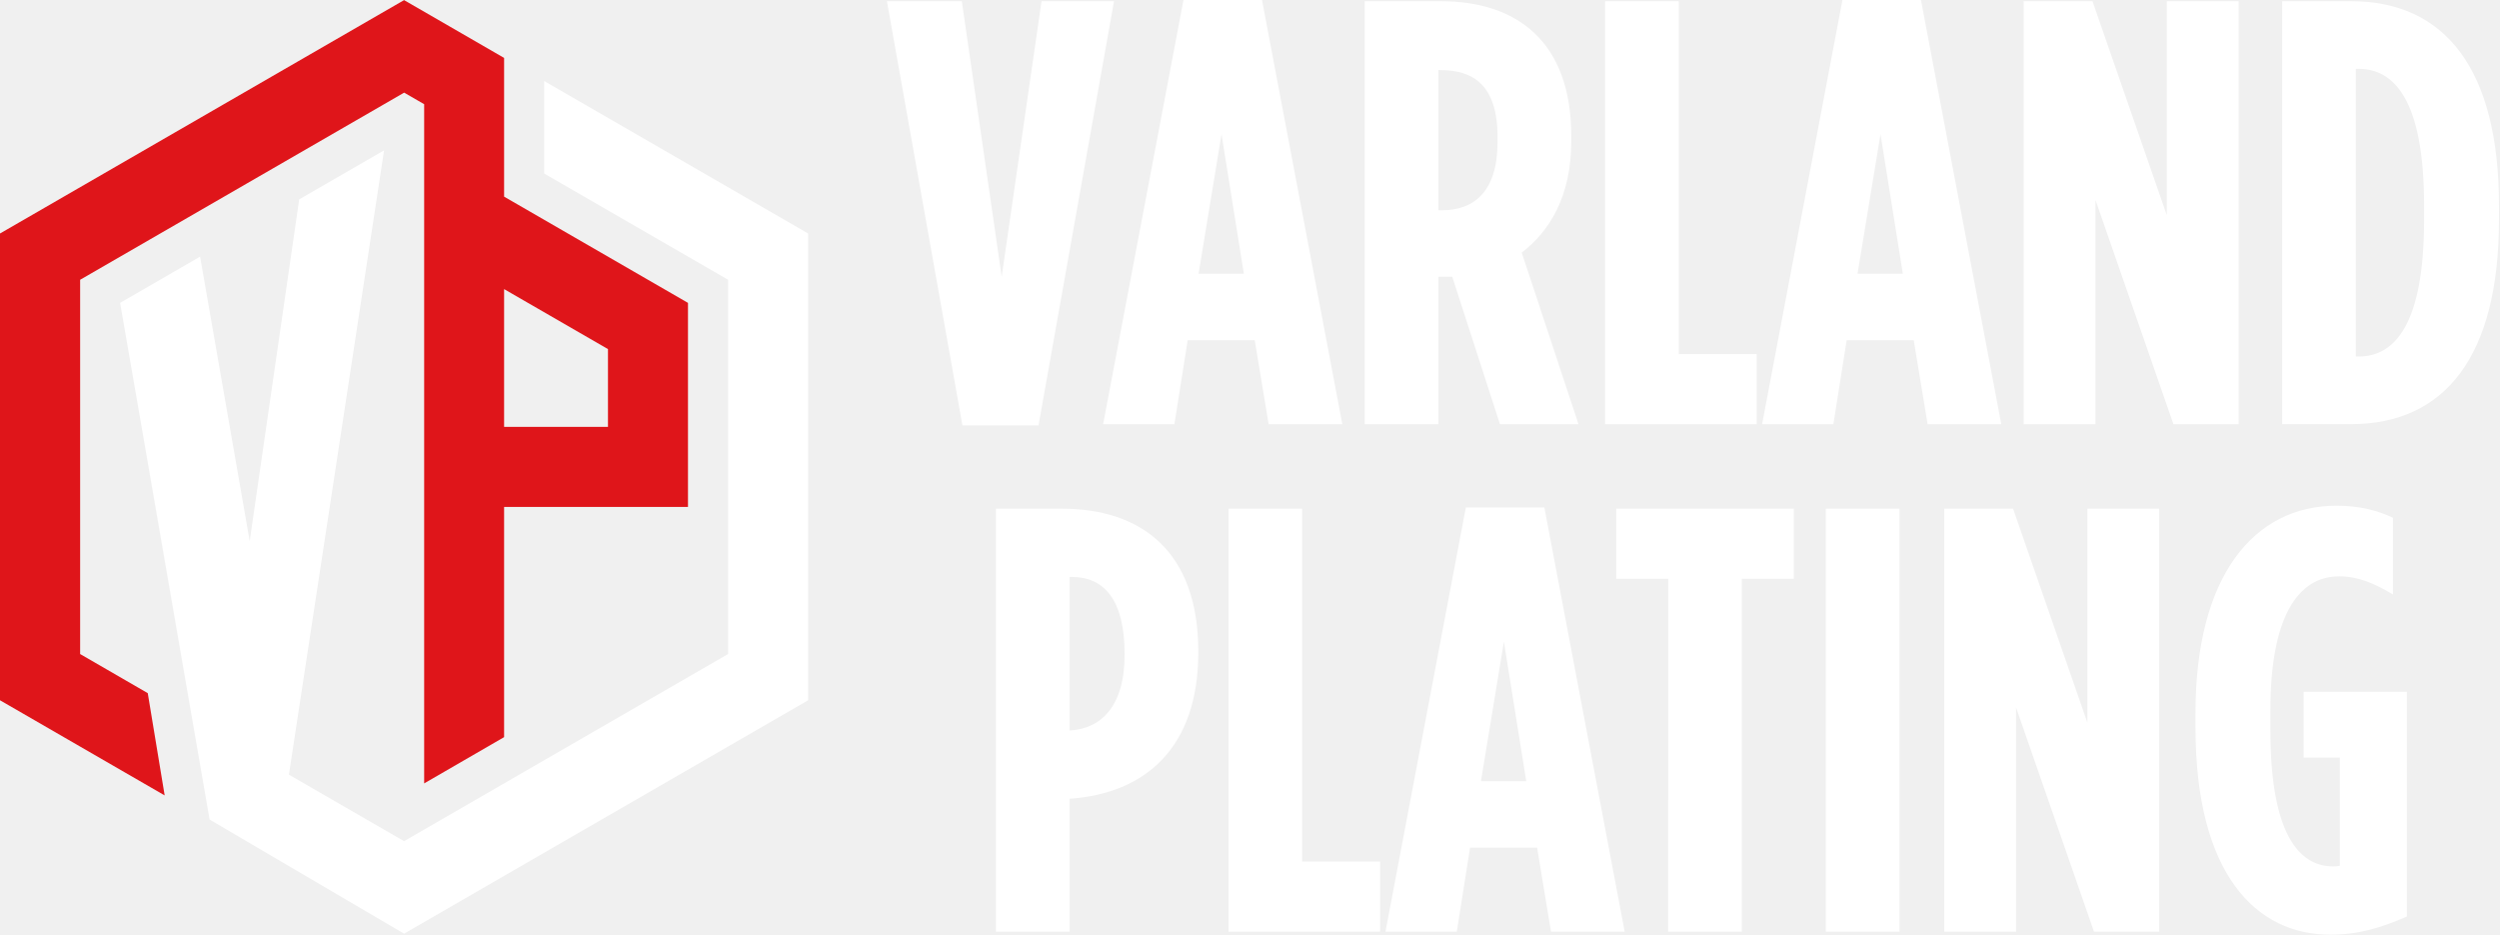
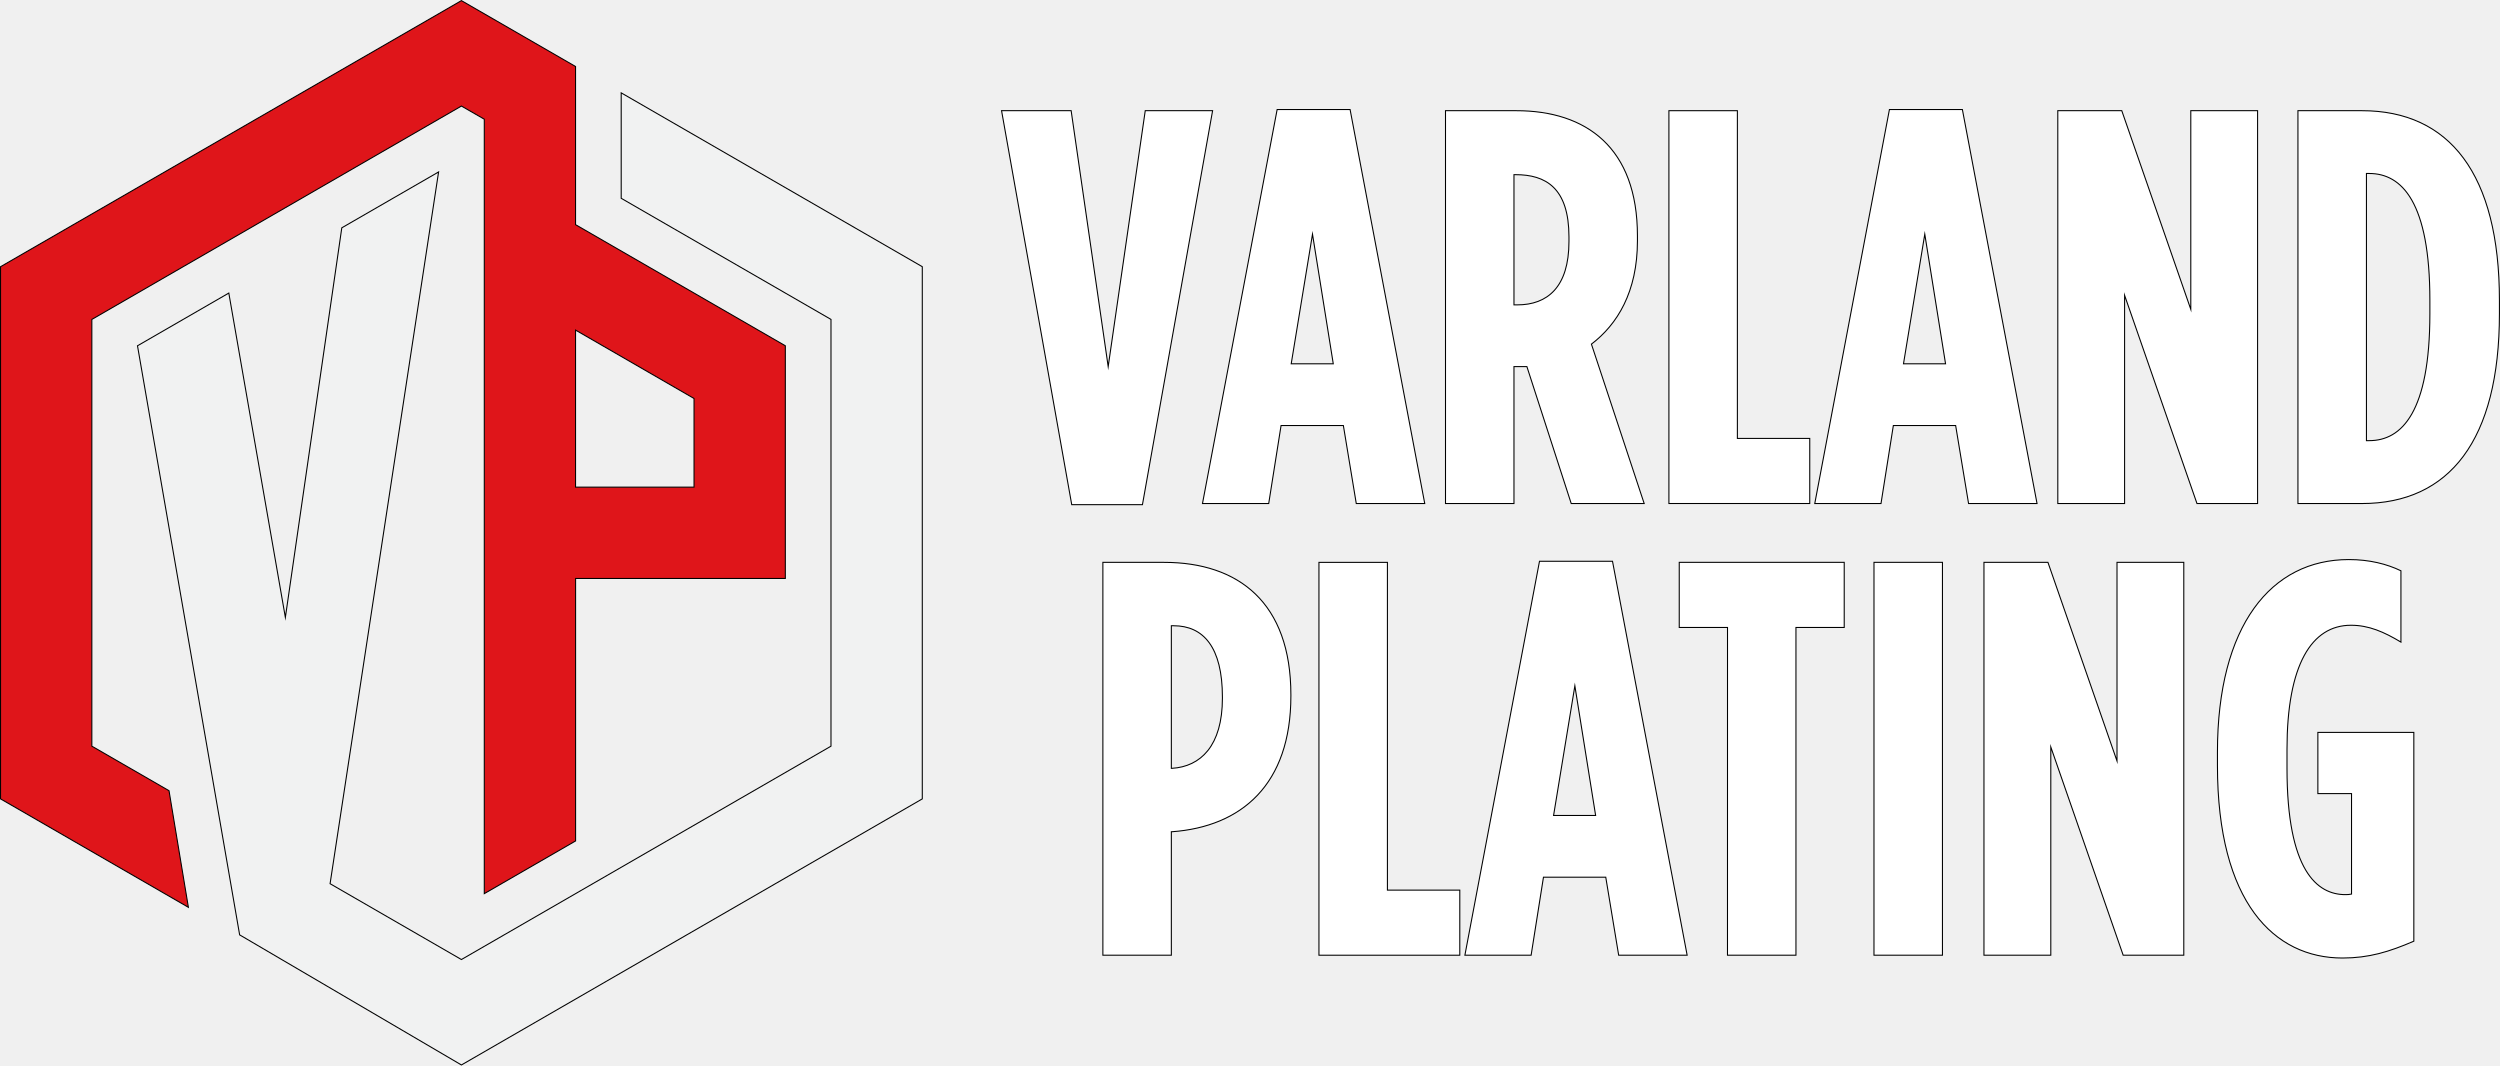
- <svg xmlns="http://www.w3.org/2000/svg" viewBox="0 0 2364.66 884.07">
+ <svg xmlns="http://www.w3.org/2000/svg" viewBox="0 0 2348.84 1001.16">
  <defs>
-     <style>
-       .cls-1 {
-         fill: #df151a;
-       }
-       .cls-2 {
-         fill: #fff;
-       }
-     </style>
+     <style>.cls-1{fill:#df151a;}.cls-1,.cls-2,.cls-3{stroke:#000;stroke-miterlimit:10;}.cls-2{fill:#f1f2f2;}.cls-3{fill:#fff;}</style>
  </defs>
  <g id="Layer_2" data-name="Layer 2">
    <g id="Horizontal">
      <g id="Black_Monotone" data-name="Black Monotone">
        <g id="Mark">
-           <path id="P" class="cls-1" d="M477,186V54.78L382.35.11,0,220.86v441.5l155.82,90-16-96.73-64-37v-354l306.6-177,18.94,10.93V741L477,697.24V479.48h174v-193Zm98.29,217.75H477V273.45l98.29,56.74Z" />
-           <polygon id="V" class="cls-2" points="514.91 76.64 514.91 164.11 688.95 264.59 688.95 618.63 382.35 795.64 273.39 732.73 363.41 142.25 283.12 188.6 236.3 511.82 189.37 242.73 113.63 286.46 198.36 775.18 382.35 883.11 764.7 662.36 764.7 220.86 514.91 76.64" />
+           <path id="P" class="cls-1" d="M540.75,211.08V62.49L433.51.58l-433,250v500L177,852.46,158.8,742.91,86.29,701.05V300.11L433.51,99.64,455,112V839.61l85.79-49.53V543.47H737.84V324.87Zm111.31,246.6H540.75V310.13L652.06,374.4Z" />
+           <polygon id="V" class="cls-2" points="583.64 87.25 583.64 186.31 780.74 300.11 780.74 701.05 433.51 901.52 310.12 830.28 412.07 161.55 321.13 214.04 268.11 580.1 214.97 275.34 129.18 324.87 225.15 878.35 433.51 1000.58 866.52 750.58 866.52 250.58 583.64 87.25" />
        </g>
-         <path class="cls-2" d="M839.24,1.14h70.87l37.72,260.62L985.55,1.14h68.58L982.69,402.36h-72Z" />
-         <path class="cls-2" d="M1119.86,0h74.3l76,401.22h-69.73l-13.15-79.45h-63.44l-12.57,79.45h-67.44ZM1177,258.9l-21.15-132-21.72,132Z" />
-         <path class="cls-2" d="M1291.32,1.14h72c71.45,0,123.46,37.72,123.46,127.45v5.15c0,52-20.58,85.16-46.87,105.16l53.72,162.32h-74.3l-45.15-139.46h-13.14V401.22h-69.73Zm73.16,197.75c30.29,0,52.58-17.71,52.58-64.58v-4.57c0-50.3-24-63.44-54.3-63.44h-1.71V198.89Z" />
-         <path class="cls-2" d="M1518.79,1.14h69.73V334.92h73.72v66.3H1518.79Z" />
-         <path class="cls-2" d="M1743.4,0h74.3l76,401.22H1824l-13.15-79.45H1747.4l-12.57,79.45h-67.44Zm57.16,258.9-21.15-132-21.72,132Z" />
-         <path class="cls-2" d="M1914.86,1.14H1980l70.3,202.33V1.14h68V401.22H2056.6l-73.73-212v212h-68Z" />
-         <path class="cls-2" d="M2159.48,1.14h65.15c89.16,0,140,64.59,140,193.18V208c0,128.59-50.87,193.18-140,193.18h-65.15Zm72.58,336.06c33.15,0,61.73-29.14,61.73-129.16V194.32c0-100-28.58-129.17-61.73-129.17h-2.86v272Z" />
-         <path class="cls-2" d="M942.4,481.14h62.3c76,0,129.16,41.15,129.16,134.88v1.15c0,90.3-50.29,133.16-121.16,138.31h-.57V881.22H942.4Zm70.3,209.76c29.15-1.72,51.44-22.87,51.44-71.45v-1.14c0-50.87-19.44-72.58-49.73-72.58h-2.28V690.9Z" />
-         <path class="cls-2" d="M1162.44,481.14h69.73V814.92h73.72v66.3H1162.44Z" />
-         <path class="cls-2" d="M1387.05,480h74.3l76,401.22h-69.72l-13.15-79.45h-63.44l-12.57,79.45H1311Zm57.15,258.9-21.14-132-21.72,132Z" />
-         <path class="cls-2" d="M1578.51,547.44h-49.15v-66.3h168v66.3h-49.15V881.22h-69.73Z" />
-         <path class="cls-2" d="M1727.68,481.14h69.73V881.22h-69.73Z" />
-         <path class="cls-2" d="M1839.7,481.14h65.15l70.3,202.33V481.14h68V881.22h-61.73l-73.73-212v212h-68Z" />
-         <path class="cls-2" d="M2077.46,688V674.32c0-129.17,54.86-196,133.73-196,21.15,0,38.87,4.57,53.16,11.43V562.3c-17.15-10.29-32.58-17.15-50.87-17.15-40,0-65.15,40-65.15,126.31V690.9c0,104.59,30.86,128.59,59.44,128.59a28.09,28.09,0,0,0,6.28-.57V716.61h-34.29V654.32h97.73V866.93c-25.15,10.86-45.72,17.14-72.58,17.14C2135.18,884.07,2077.46,827.49,2077.46,688Z" />
+         <path class="cls-3" d="M941,104h65.38l34.8,240.44L1076,104h63.28l-65.91,370.15h-66.44Z" />
+         <path class="cls-3" d="M1199.92,102.92h68.54l70.13,370.15h-64.33l-12.12-73.29h-58.53L1192,473.07h-62.22Zm52.73,238.86L1233.14,220l-20,121.8Z" />
+         <path class="cls-3" d="M1358.1,104h66.44c65.91,0,113.89,34.8,113.89,117.58v4.75c0,48-19,78.56-43.23,97l49.56,149.74h-68.55l-41.65-128.65h-12.13V473.07H1358.1Zm67.49,182.44c28,0,48.51-16.35,48.51-59.59v-4.22c0-46.4-22.14-58.52-50.09-58.52h-1.58V286.42Z" />
+         <path class="cls-3" d="M1568,104h64.33V411.91h68v61.16H1568Z" />
+         <path class="cls-3" d="M1775.18,102.92h68.55l70.13,370.15h-64.33l-12.13-73.29h-58.53l-11.6,73.29h-62.22Zm52.73,238.86L1808.4,220l-20,121.8Z" />
+         <path class="cls-3" d="M1933.37,104h60.11l64.85,186.65V104h62.75V473.07h-56.95l-68-195.62V473.07h-62.74Z" />
+         <path class="cls-3" d="M2159,104h60.11c82.26,0,129.19,59.58,129.19,178.22v12.65c0,118.64-46.93,178.22-129.19,178.22H2159Zm67,310c30.58,0,56.95-26.89,56.95-119.17V282.2C2283,189.92,2256.59,163,2226,163h-2.64V414Z" />
+         <path class="cls-3" d="M1036.19,528.36h57.48c70.13,0,119.16,38,119.16,124.44v1.06c0,83.31-46.4,122.85-111.78,127.6h-.53v116h-64.33Zm64.86,193.52c26.89-1.59,47.45-21.1,47.45-65.91v-1.06c0-46.93-17.92-67-45.87-67h-2.11V721.88Z" />
+         <path class="cls-3" d="M1239.2,528.36h64.33V836.3h68v61.16H1239.2Z" />
+         <path class="cls-3" d="M1446.42,527.31H1515l70.13,370.15h-64.33l-12.13-73.29h-58.53l-11.6,73.29h-62.22Zm52.73,238.86-19.51-121.81-20,121.81Z" />
+         <path class="cls-3" d="M1623.06,589.53h-45.35V528.36h155v61.17h-45.35V897.46h-64.33Z" />
+         <path class="cls-3" d="M1760.68,528.36H1825v369.1h-64.33Z" />
+         <path class="cls-3" d="M1864,528.36h60.11L1989,715V528.36h62.75v369.1h-56.95l-68-195.62V897.46H1864Z" />
+         <path class="cls-3" d="M2083.37,719.24V706.58c0-119.16,50.62-180.85,123.39-180.85,19.51,0,35.85,4.21,49,10.54v67c-15.82-9.49-30.06-15.82-46.93-15.82-36.91,0-60.11,36.91-60.11,116.53v17.93c0,96.49,28.47,118.63,54.83,118.63a26.2,26.2,0,0,0,5.8-.52V745.6h-31.63V688.13h90.16V884.28c-23.2,10-42.18,15.82-67,15.82C2136.63,900.1,2083.37,847.9,2083.37,719.24Z" />
      </g>
    </g>
  </g>
</svg>
